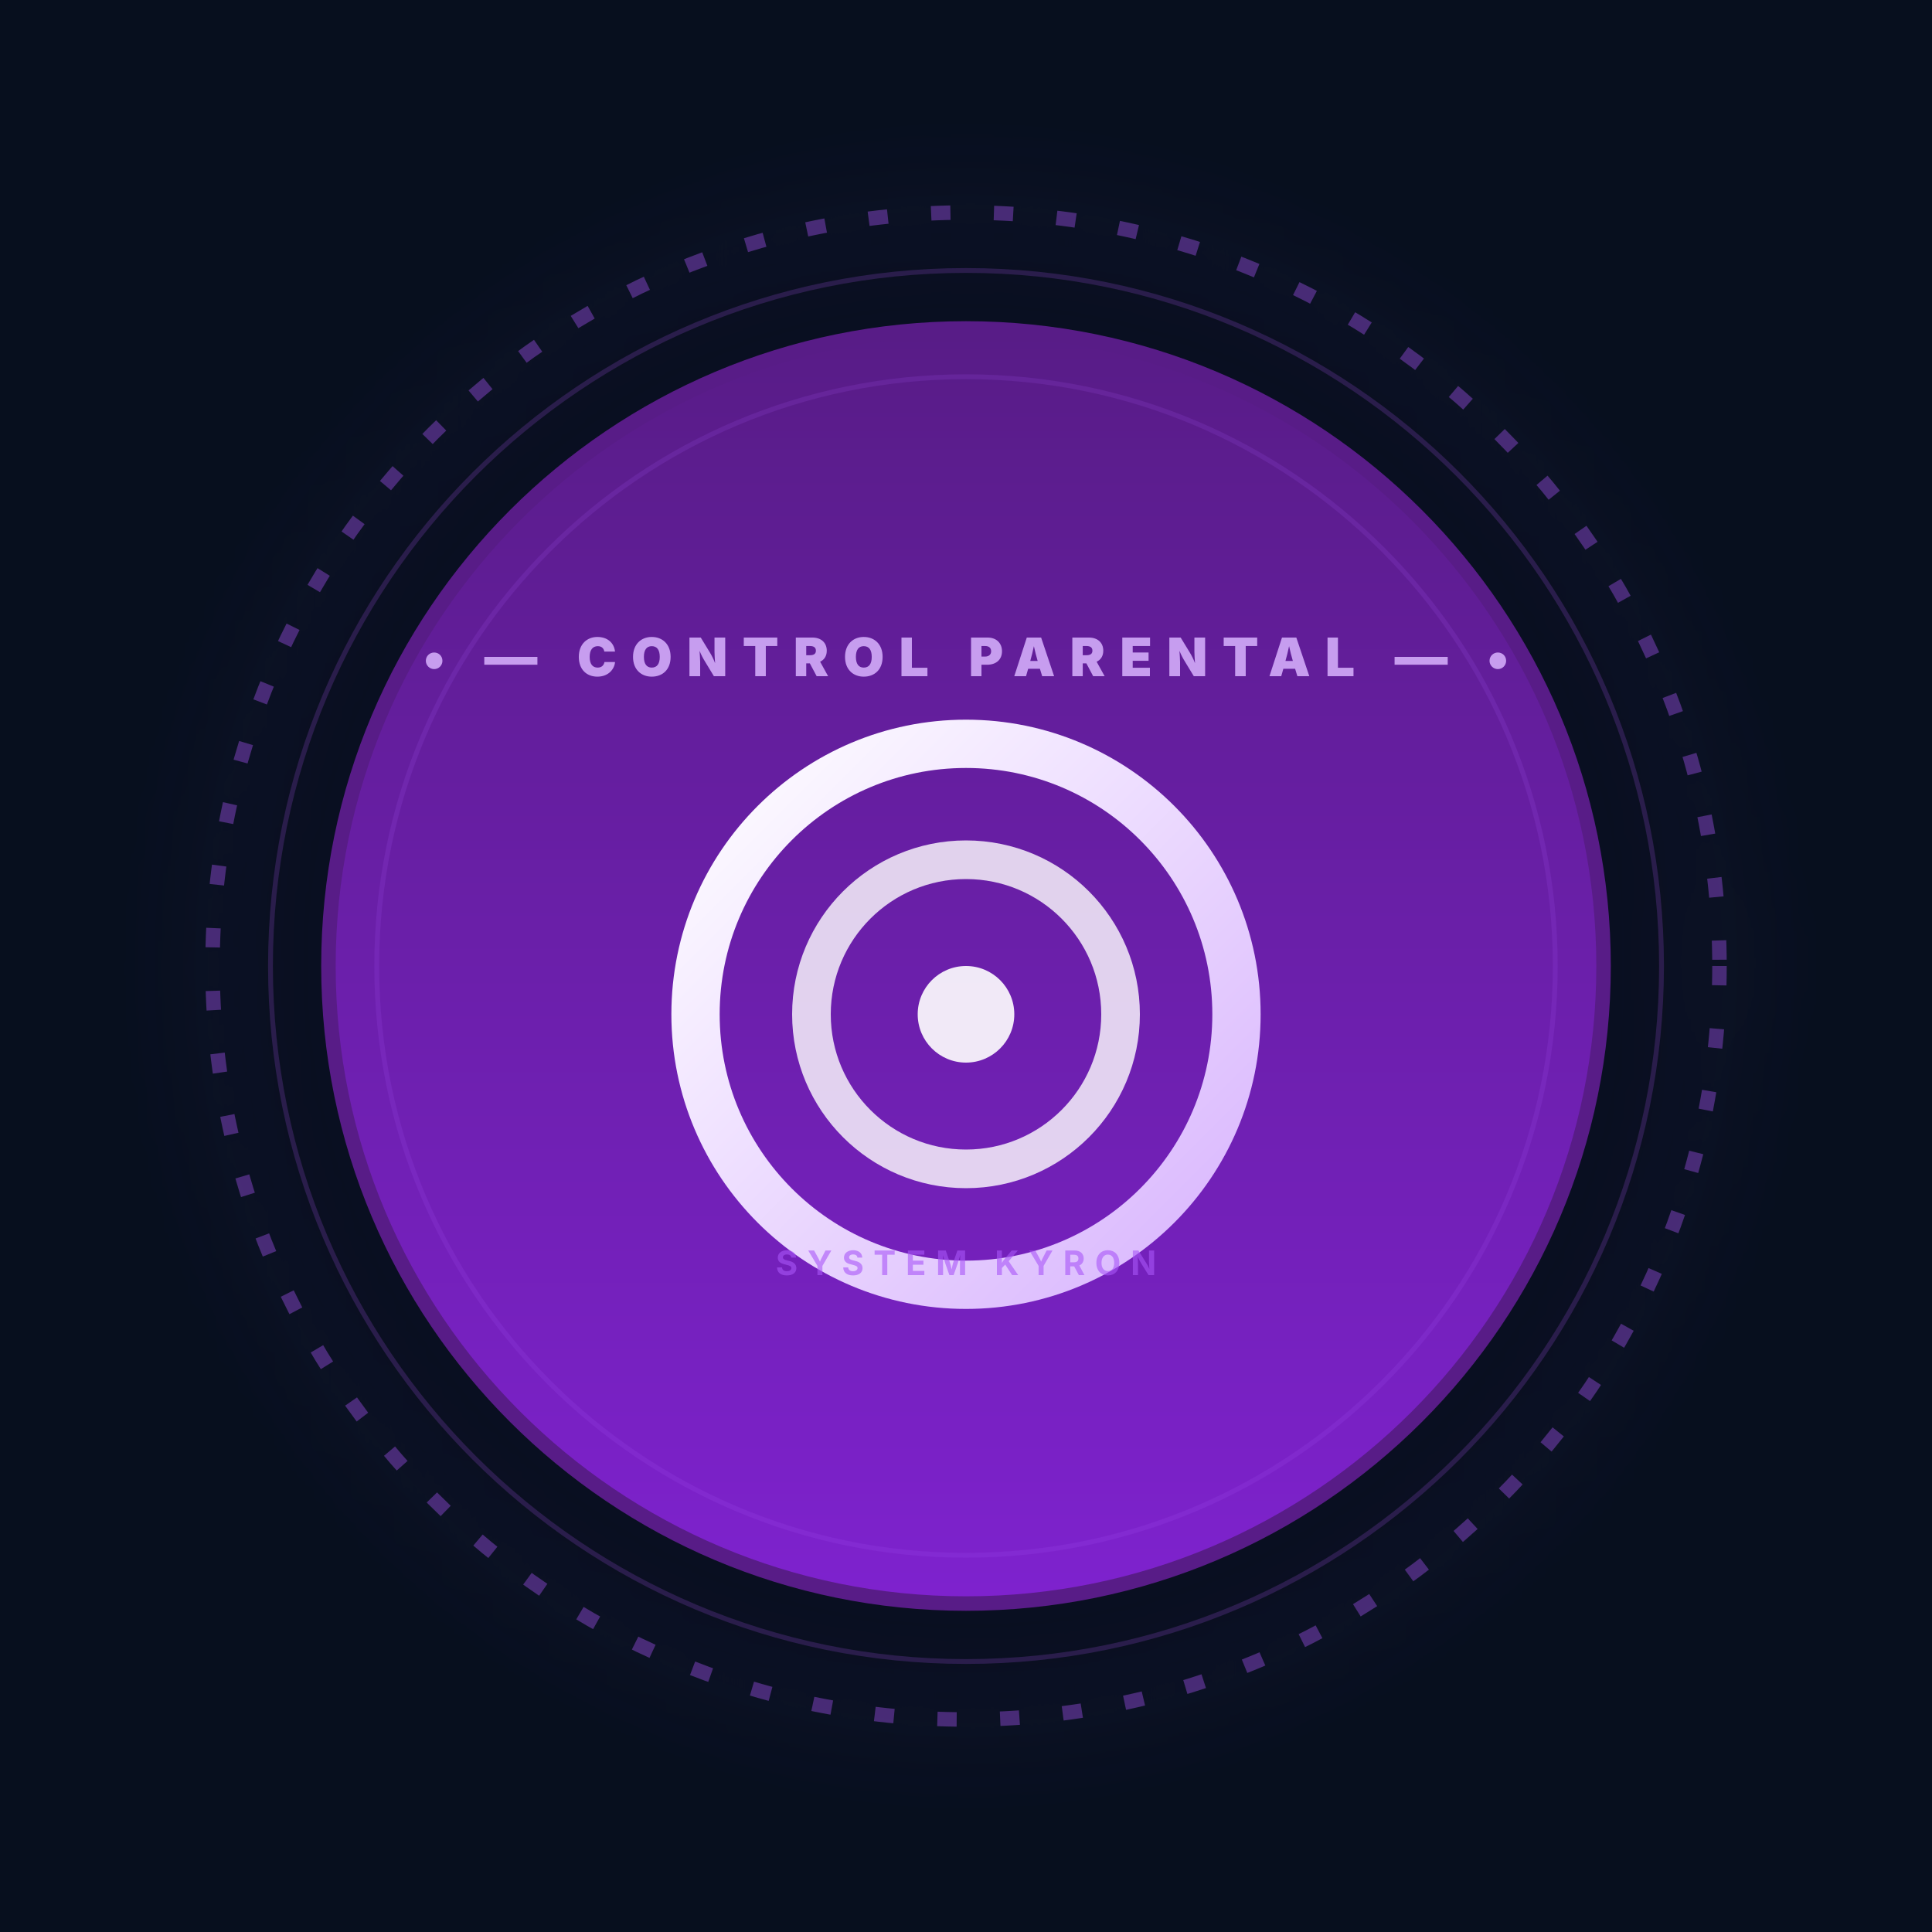
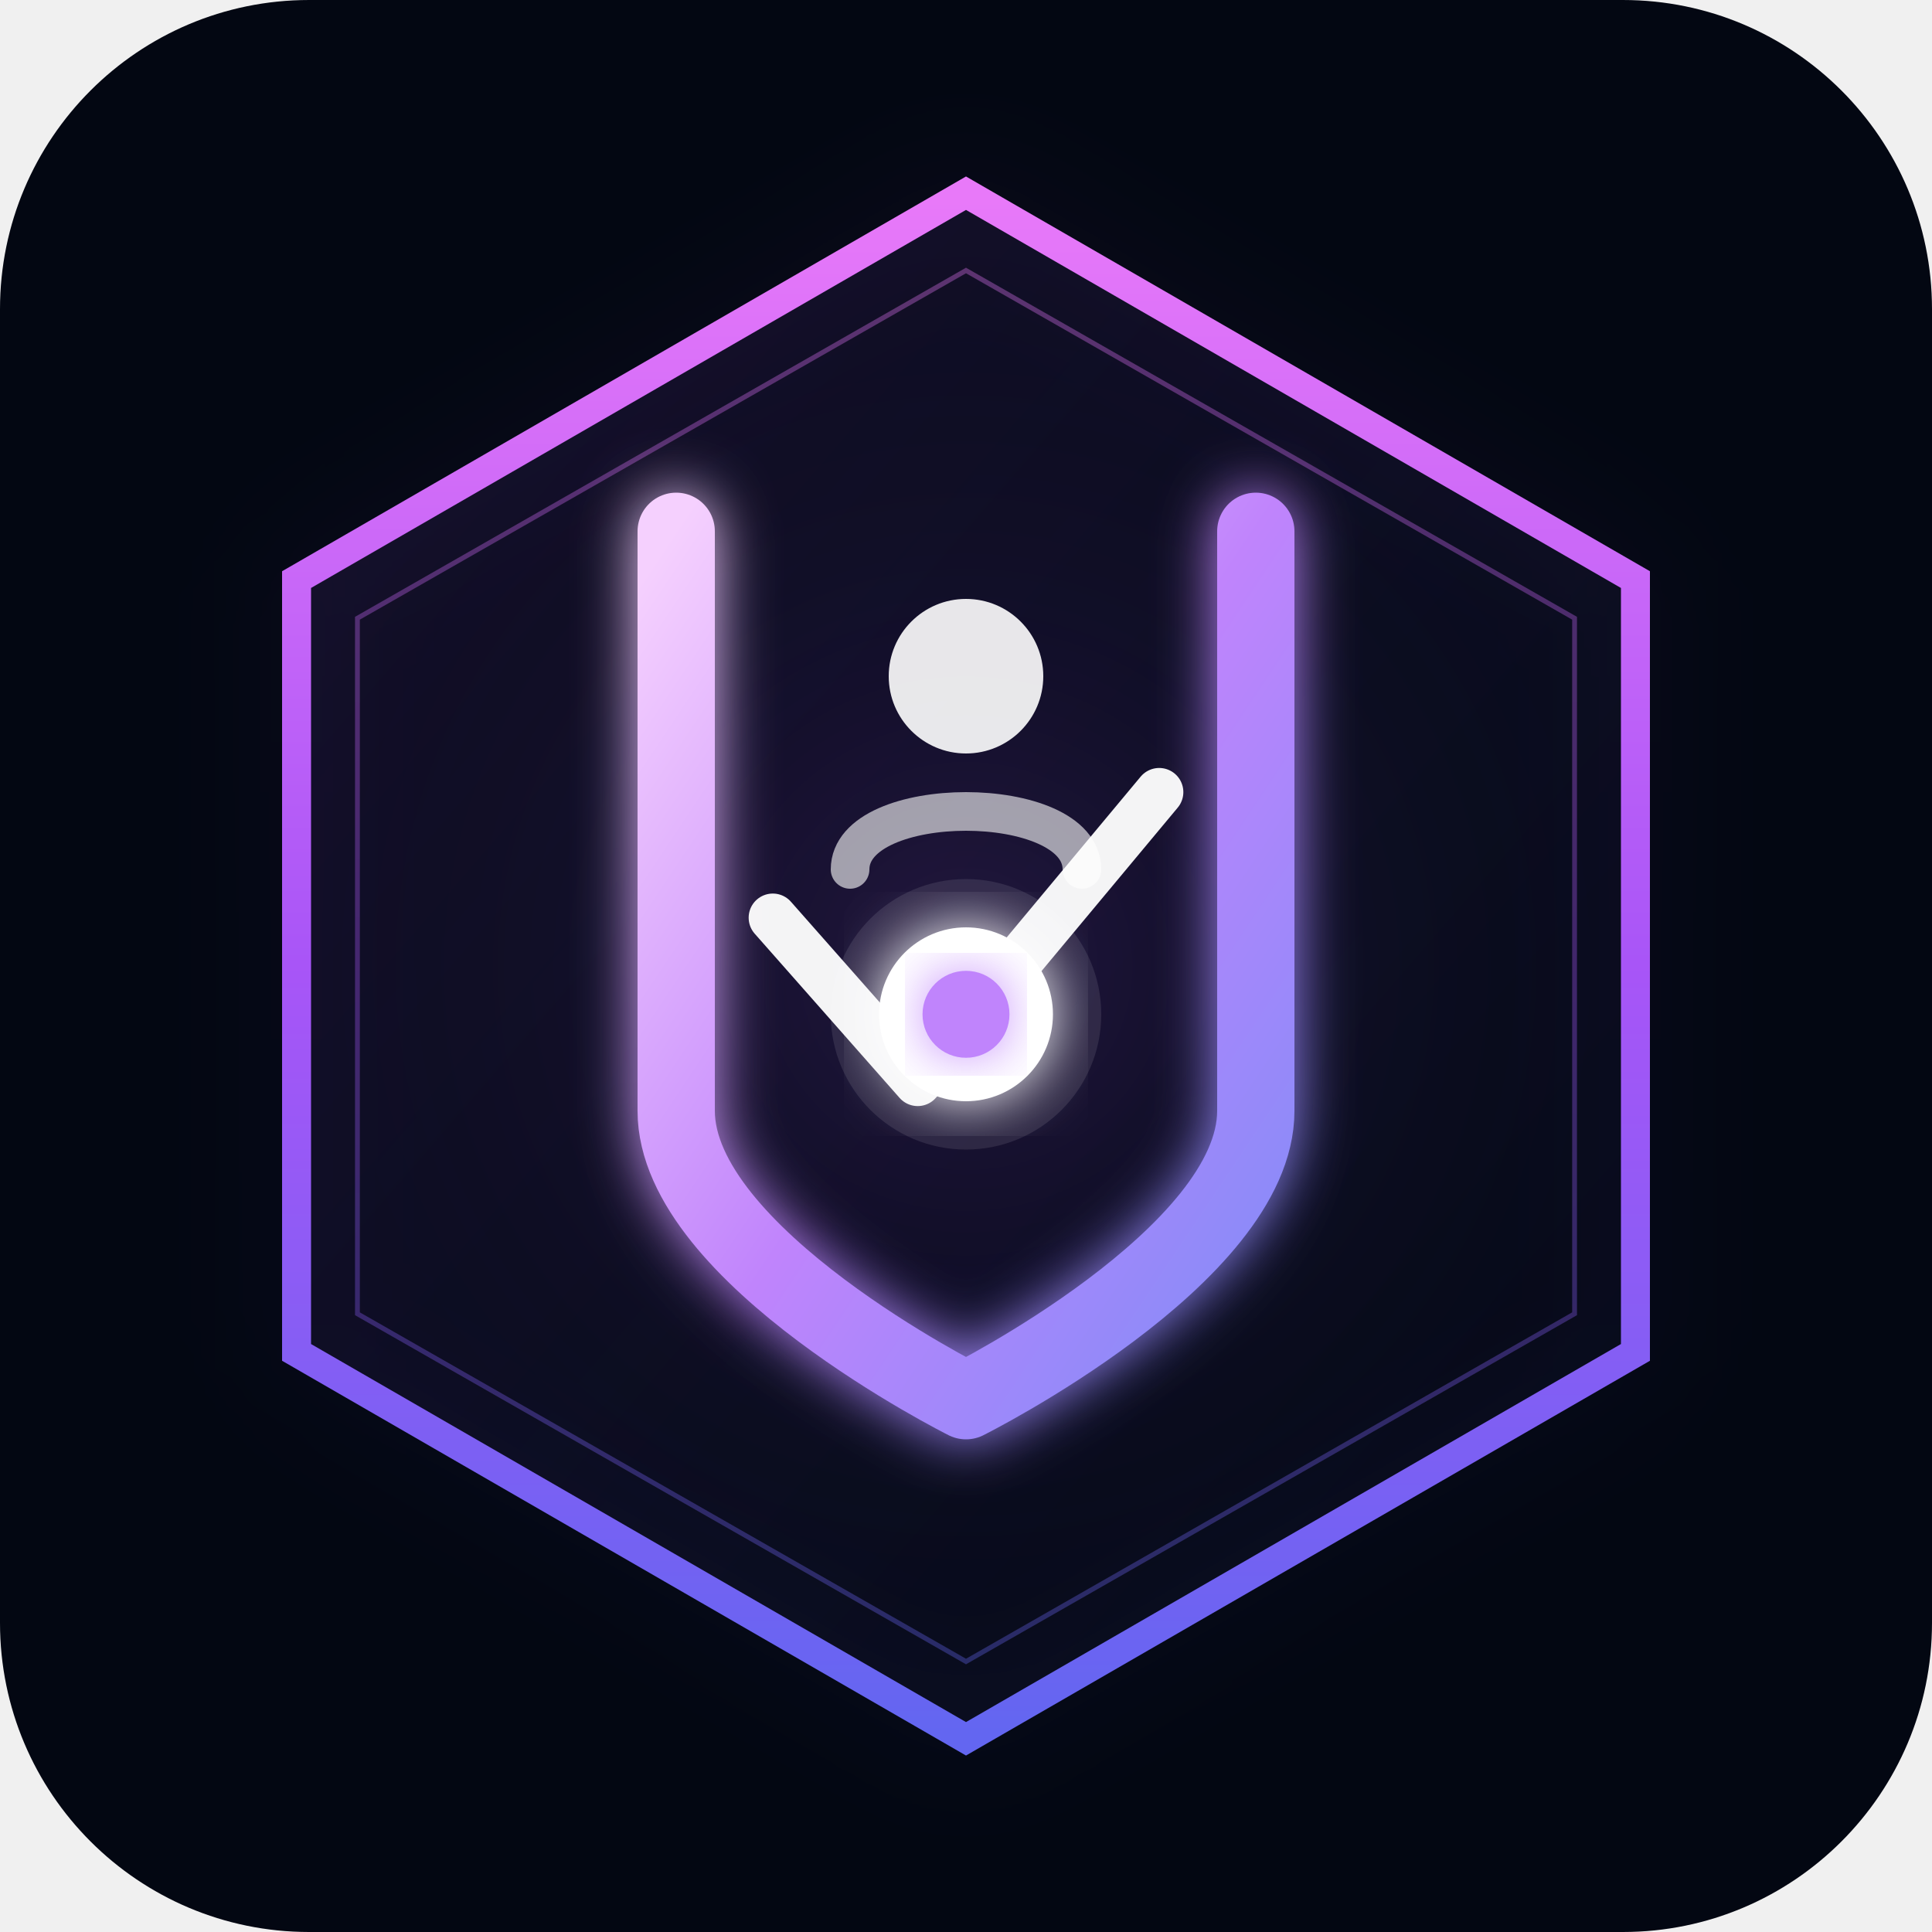
<svg xmlns="http://www.w3.org/2000/svg" viewBox="0 0 200 200">
  <defs>
-     <filter id="glow" x="-20%" y="-20%" width="140%" height="140%">
-       <feGaussianBlur stdDeviation="5" result="blur" />
+     <filter id="glow" x="-40%" y="-40%" width="180%" height="180%">
+       <feGaussianBlur stdDeviation="6" result="blur" />
      <feMerge>
        <feMergeNode in="blur" />
        <feMergeNode in="SourceGraphic" />
      </feMerge>
    </filter>
-     <radialGradient id="bgGlow" cx="50%" cy="50%" r="50%">
-       <stop offset="0%" stop-color="#7e22ce" stop-opacity="0.25" />
-       <stop offset="100%" stop-color="#070f1e" stop-opacity="0" />
-     </radialGradient>
-     <linearGradient id="diskGrad" x1="0%" y1="0%" x2="0%" y2="100%">
-       <stop offset="0%" stop-color="#581c87" />
-       <stop offset="100%" stop-color="#7e22ce" />
+     <filter id="softGlow" x="-20%" y="-20%" width="140%" height="140%">
+       <feGaussianBlur stdDeviation="3" result="blur" />
+       <feMerge>
+         <feMergeNode in="blur" />
+         <feMergeNode in="SourceGraphic" />
+       </feMerge>
+     </filter>
+     <linearGradient id="hexGrad" x1="0%" y1="0%" x2="0%" y2="100%">
+       <stop offset="0%" stop-color="#e879f9" />
+       <stop offset="50%" stop-color="#a855f7" />
+       <stop offset="100%" stop-color="#6366f1" />
+     </linearGradient>
+     <linearGradient id="hexFill" x1="0%" y1="0%" x2="100%" y2="100%">
+       <stop offset="0%" stop-color="#a855f7" stop-opacity="0.1" />
+       <stop offset="100%" stop-color="#6366f1" stop-opacity="0.02" />
    </linearGradient>
    <linearGradient id="iconGrad" x1="0%" y1="0%" x2="100%" y2="100%">
-       <stop offset="0%" stop-color="#ffffff" />
-       <stop offset="100%" stop-color="#d8b4fe" />
+       <stop offset="0%" stop-color="#f5d0fe" />
+       <stop offset="50%" stop-color="#c084fc" />
+       <stop offset="100%" stop-color="#818cf8" />
    </linearGradient>
+     <radialGradient id="centerGlow" cx="50%" cy="50%" r="50%">
+       <stop offset="0%" stop-color="#a855f7" stop-opacity="0.15" />
+       <stop offset="100%" stop-color="#030712" stop-opacity="0" />
+     </radialGradient>
  </defs>
-   <rect width="100%" height="100%" fill="#070f1e" />
-   <circle cx="100" cy="100" r="90" fill="url(#bgGlow)" />
-   <circle cx="100" cy="100" r="78" fill="none" stroke="#a855f7" stroke-width="1.5" stroke-dasharray="2, 4.5" opacity="0.4" filter="url(#glow)" />
-   <circle cx="100" cy="100" r="72" fill="none" stroke="#a855f7" stroke-width="0.5" opacity="0.2" />
-   <circle cx="100" cy="100" r="66" fill="url(#diskGrad)" stroke="#581c87" stroke-width="1.5" />
-   <circle cx="100" cy="100" r="61" fill="none" stroke="#a855f7" stroke-width="0.5" opacity="0.15" />
-   <text x="100" y="70" text-anchor="middle" font-family="'Inter', 'Segoe UI', Arial" font-size="5.5" font-weight="900" letter-spacing="1.5" fill="#d8b4fe" opacity="0.85">• — CONTROL PARENTAL — •</text>
-   <g transform="translate(0, 5)">
-     <circle cx="100" cy="100" r="28" fill="none" stroke="url(#iconGrad)" stroke-width="5" filter="url(#softGlow)" />
-     <circle cx="100" cy="100" r="16" fill="none" stroke="#FFFFFF" stroke-width="4" opacity="0.8" />
-     <circle cx="100" cy="100" r="5" fill="#FFFFFF" opacity="0.9" />
-   </g>
-   <text x="100" y="132" text-anchor="middle" font-family="'Inter', 'Segoe UI', Arial" font-size="3.5" font-weight="bold" letter-spacing="1" fill="#a855f7" opacity="0.6">SYSTEM KYRON</text>
+   <rect width="100%" height="100%" fill="#030712" rx="32" />
+   <circle cx="100" cy="100" r="70" fill="url(#centerGlow)" />
+   <polygon points="100,20 169.3,60 169.3,140 100,180 30.7,140 30.7,60" fill="none" stroke="url(#hexGrad)" stroke-width="0.8" opacity="0.3" filter="url(#glow)" />
+   <polygon points="100,20 169.3,60 169.3,140 100,180 30.7,140 30.7,60" fill="url(#hexFill)" stroke="url(#hexGrad)" stroke-width="3" />
+   <polygon points="100,28 163,64 163,136 100,172 37,136 37,64" fill="none" stroke="url(#hexGrad)" stroke-width="0.5" opacity="0.35" />
+   <path d="M 70,55 V 115 C 70,130 100,145 100,145 C 100,145 130,130 130,115 V 55" fill="none" stroke="url(#iconGrad)" stroke-width="8" stroke-linecap="round" stroke-linejoin="round" filter="url(#softGlow)" />
+   <path d="M 80,95 L 95,112 L 120,82" fill="none" stroke="#FFFFFF" stroke-width="5" stroke-linecap="round" stroke-linejoin="round" opacity="0.95" />
+   <circle cx="100" cy="70" r="8" fill="#FFFFFF" opacity="0.9" />
+   <path d="M 88,90 C 88,82 112,82 112,90" fill="none" stroke="#FFFFFF" stroke-width="4" stroke-linecap="round" opacity="0.6" />
+   <circle cx="100" cy="105" r="14" fill="#FFFFFF" opacity="0.1" />
+   <circle cx="100" cy="105" r="9" fill="#FFFFFF" filter="url(#softGlow)" />
+   <circle cx="100" cy="105" r="4.5" fill="#c084fc" filter="url(#softGlow)" />
</svg>
